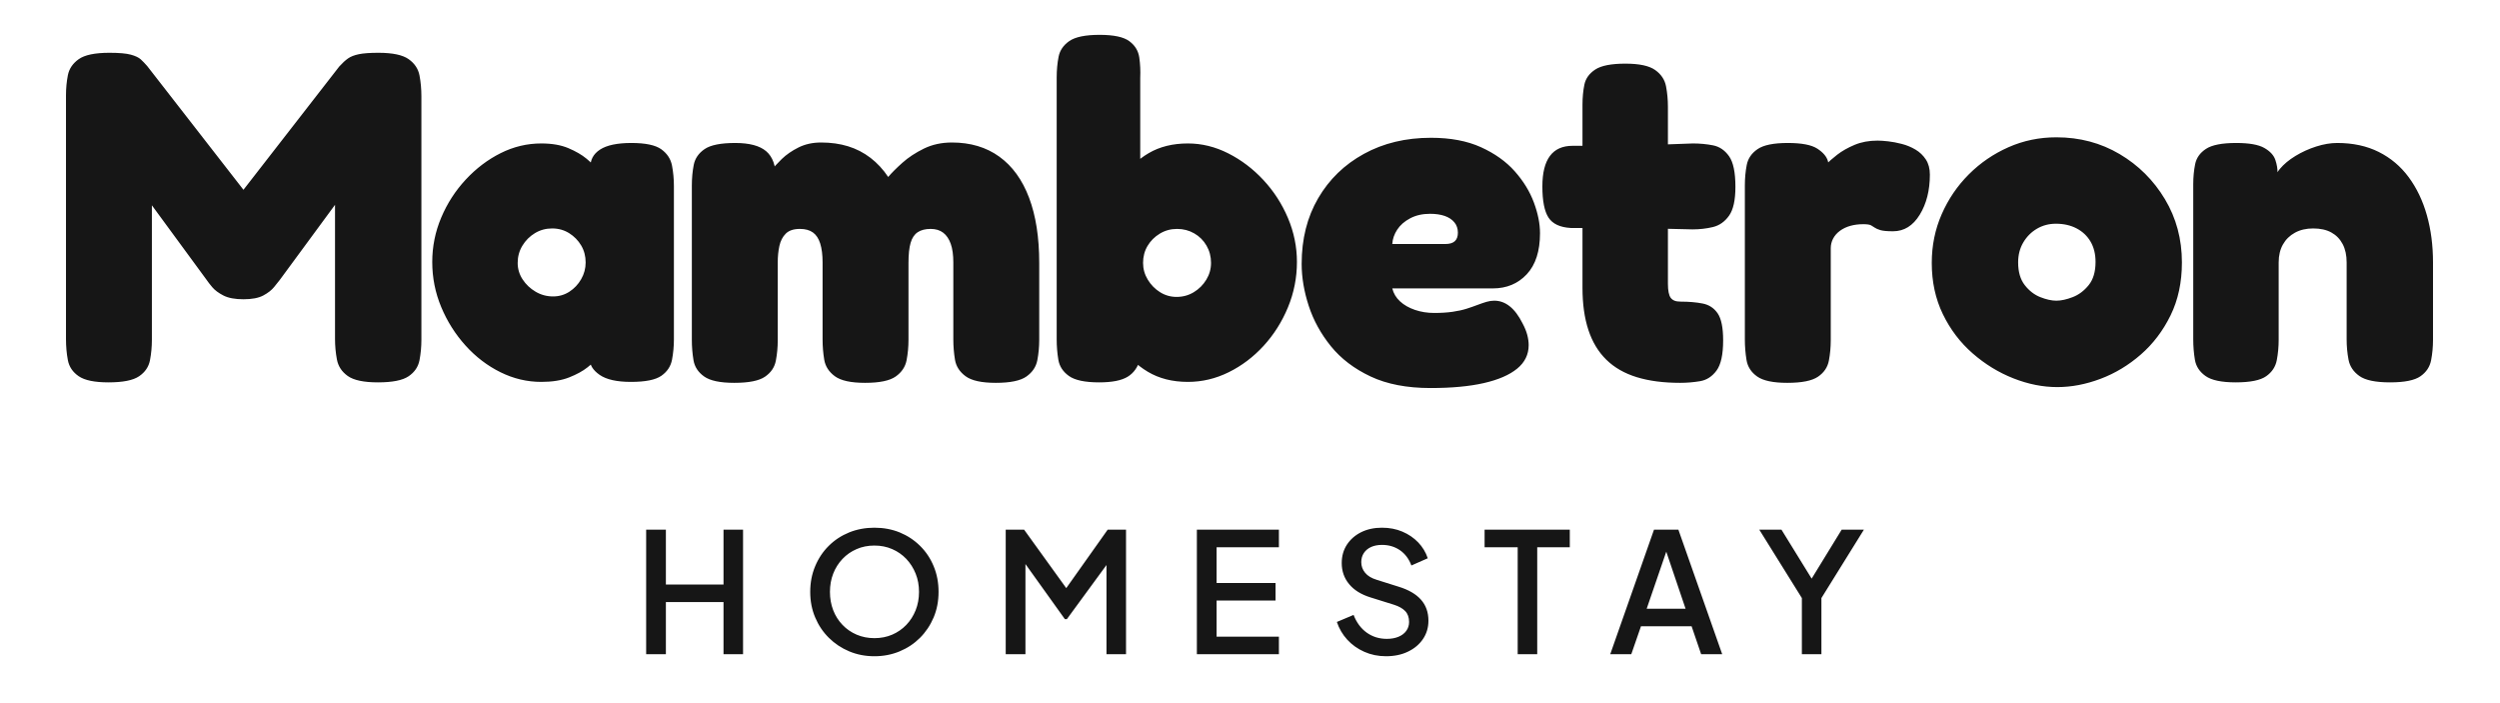
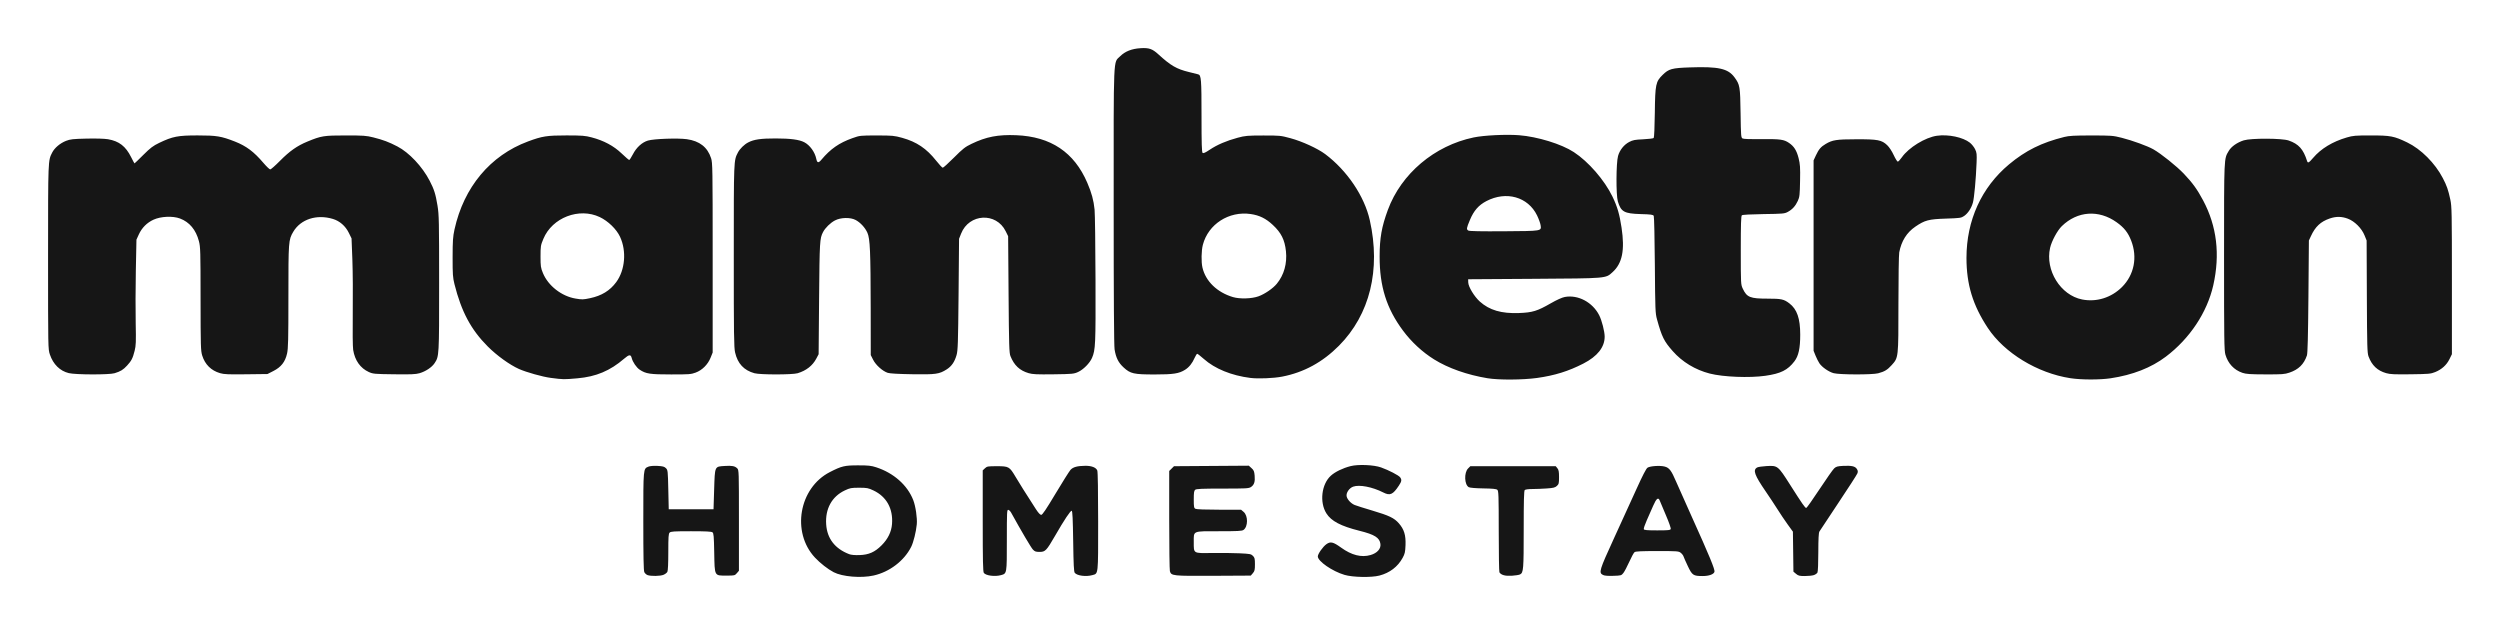
- <svg xmlns="http://www.w3.org/2000/svg" viewBox="-264.73 -10.18 529.46 148.74" width="529.46" height="148.74">
-   <path d="M-241.75 70.80L-241.75 70.80Q-246.15 70.80-248.05 69.50Q-249.95 68.20-250.35 66.10Q-250.75 64-250.75 61.60L-250.75 61.60L-250.75 10Q-250.75 7.80-250.35 5.75Q-249.95 3.70-248.05 2.35Q-246.15 1-241.55 1L-241.55 1Q-238.45 1-237 1.40Q-235.55 1.80-234.90 2.40Q-234.25 3-233.55 3.80L-233.55 3.80L-212.85 30.40L-213.45 30.40L-192.85 3.90Q-191.85 2.80-191 2.20Q-190.15 1.60-188.70 1.30Q-187.25 1-184.55 1L-184.55 1Q-180.05 1-178.15 2.35Q-176.25 3.70-175.85 5.80Q-175.45 7.90-175.45 10.20L-175.45 10.20L-175.45 61.80Q-175.45 64-175.85 66.10Q-176.25 68.20-178.15 69.50Q-180.05 70.80-184.65 70.80L-184.65 70.80Q-189.15 70.80-191.05 69.45Q-192.95 68.10-193.35 65.95Q-193.75 63.80-193.75 61.60L-193.75 61.60L-193.75 33.20L-205.45 49.10Q-205.85 49.60-206.65 50.60Q-207.45 51.60-208.95 52.40Q-210.45 53.20-213.15 53.20L-213.15 53.20Q-215.85 53.20-217.40 52.40Q-218.95 51.60-219.75 50.65Q-220.55 49.70-220.95 49.10L-220.95 49.10L-232.55 33.30L-232.55 61.80Q-232.55 64-232.95 66.10Q-233.35 68.20-235.25 69.50Q-237.15 70.80-241.75 70.80ZM-131.05 70.70L-131.05 70.70Q-135.55 70.70-137.70 69.20Q-139.85 67.70-139.75 65.80L-139.75 65.80L-138.35 65.80Q-138.85 66.50-140.30 67.65Q-141.75 68.80-144.15 69.75Q-146.55 70.70-150.05 70.70L-150.05 70.70Q-154.55 70.70-158.70 68.65Q-162.85 66.60-166.10 63Q-169.35 59.40-171.25 54.85Q-173.15 50.30-173.15 45.30L-173.15 45.30Q-173.15 40.40-171.25 35.90Q-169.35 31.40-166.05 27.85Q-162.75 24.30-158.65 22.25Q-154.55 20.20-150.05 20.20L-150.05 20.20Q-146.65 20.20-144.30 21.20Q-141.95 22.20-140.50 23.40Q-139.05 24.60-138.55 25.40L-138.55 25.40L-139.65 25.40Q-139.75 22.90-137.60 21.50Q-135.45 20.10-130.95 20.10L-130.95 20.10Q-126.45 20.10-124.60 21.45Q-122.75 22.80-122.35 24.90Q-121.95 27-121.95 29.20L-121.95 29.20L-121.95 61.70Q-121.95 63.90-122.35 66Q-122.75 68.10-124.60 69.40Q-126.45 70.70-131.05 70.70ZM-147.55 52.60L-147.55 52.60Q-145.65 52.60-144.10 51.60Q-142.55 50.60-141.60 48.95Q-140.65 47.30-140.65 45.40L-140.65 45.40Q-140.65 43.40-141.60 41.80Q-142.55 40.20-144.15 39.20Q-145.75 38.20-147.75 38.20L-147.75 38.20Q-149.75 38.20-151.40 39.20Q-153.05 40.20-154.05 41.85Q-155.05 43.50-155.05 45.50L-155.05 45.50Q-155.05 47.40-154 49Q-152.95 50.60-151.25 51.60Q-149.55 52.60-147.55 52.60ZM-109.15 70.90L-109.15 70.90Q-113.65 70.90-115.55 69.55Q-117.45 68.20-117.80 66.10Q-118.15 64-118.15 61.80L-118.15 61.80L-118.15 29.10Q-118.15 26.80-117.75 24.75Q-117.35 22.70-115.45 21.40Q-113.55 20.10-108.95 20.10L-108.95 20.10Q-104.45 20.10-102.40 21.85Q-100.35 23.60-100.35 27.50L-100.35 27.50L-102.05 27Q-102.05 27-101.30 25.95Q-100.55 24.90-99.10 23.50Q-97.65 22.10-95.55 21.05Q-93.45 20-90.75 20L-90.75 20Q-87.65 20-85.05 20.80Q-82.45 21.60-80.30 23.25Q-78.15 24.90-76.55 27.30L-76.55 27.30Q-75.45 26-73.55 24.30Q-71.65 22.60-69.00 21.30Q-66.35 20-63.05 20L-63.05 20Q-57.15 20-53.00 23Q-48.85 26-46.70 31.70Q-44.55 37.40-44.55 45.50L-44.55 45.50L-44.55 61.80Q-44.55 64-44.95 66.10Q-45.35 68.20-47.25 69.55Q-49.15 70.90-53.75 70.90L-53.75 70.90Q-58.25 70.90-60.15 69.50Q-62.05 68.10-62.40 66Q-62.75 63.90-62.75 61.70L-62.75 61.70L-62.75 45.40Q-62.75 43-63.30 41.45Q-63.85 39.90-64.90 39.10Q-65.95 38.30-67.55 38.30L-67.55 38.30Q-69.25 38.30-70.30 39Q-71.35 39.70-71.80 41.25Q-72.25 42.80-72.25 45.50L-72.25 45.50L-72.25 61.80Q-72.25 64-72.65 66.10Q-73.05 68.20-74.95 69.55Q-76.85 70.90-81.45 70.90L-81.45 70.90Q-85.95 70.90-87.85 69.50Q-89.75 68.10-90.10 66Q-90.45 63.90-90.45 61.70L-90.45 61.70L-90.45 45.40Q-90.45 43-90.95 41.40Q-91.45 39.80-92.50 39.05Q-93.55 38.30-95.25 38.30L-95.25 38.30Q-97.25 38.30-98.25 39.30Q-99.25 40.30-99.60 41.90Q-99.95 43.50-99.95 45.40L-99.95 45.40L-99.95 61.90Q-99.95 64.10-100.35 66.20Q-100.75 68.30-102.65 69.60Q-104.55 70.90-109.15 70.90ZM-13.05 70.70L-13.05 70.70Q-17.95 70.70-21.55 68.55Q-25.15 66.40-27.45 62.75Q-29.75 59.10-30.85 54.55Q-31.95 50-31.85 45.10L-31.85 45.10Q-31.75 40.30-30.60 35.80Q-29.45 31.30-27.15 27.80Q-24.85 24.30-21.35 22.25Q-17.85 20.20-13.05 20.20L-13.05 20.20Q-8.65 20.20-4.50 22.30Q-0.35 24.40 2.95 27.95Q6.25 31.50 8.15 36Q10.05 40.50 10.05 45.30L10.05 45.30Q10.05 50.30 8.15 54.90Q6.25 59.50 3.00 63.05Q-0.25 66.60-4.40 68.65Q-8.55 70.70-13.05 70.70ZM-15.45 52.70L-15.45 52.70Q-13.45 52.70-11.80 51.70Q-10.15 50.70-9.15 49.05Q-8.15 47.40-8.15 45.50L-8.15 45.50Q-8.15 43.50-9.10 41.85Q-10.05 40.20-11.70 39.25Q-13.35 38.30-15.35 38.30L-15.35 38.30Q-17.35 38.30-19.00 39.30Q-20.65 40.30-21.60 41.90Q-22.55 43.50-22.55 45.50L-22.55 45.50Q-22.55 47.40-21.55 49.05Q-20.55 50.70-18.95 51.70Q-17.35 52.70-15.45 52.70ZM-31.85 70.80L-31.85 70.80Q-36.35 70.80-38.25 69.45Q-40.15 68.10-40.50 66Q-40.85 63.90-40.85 61.70L-40.85 61.70L-40.85 6.20Q-40.85 3.90-40.45 1.85Q-40.05-0.20-38.15-1.50Q-36.25-2.80-31.75-2.80L-31.75-2.80Q-27.25-2.80-25.45-1.45Q-23.65-0.10-23.35 2Q-23.05 4.10-23.15 6.30L-23.15 6.30L-23.15 65.80Q-23.85 68.40-25.80 69.60Q-27.75 70.80-31.85 70.80ZM38.35 72L38.35 72Q30.85 72 25.65 69.55Q20.45 67.10 17.25 63.15Q14.05 59.20 12.55 54.60Q11.05 50 11.05 45.70L11.05 45.70Q11.05 37.80 14.55 31.80Q18.05 25.80 24.25 22.40Q30.45 19 38.45 19L38.45 19Q44.65 19 49.05 21Q53.45 23 56.20 26.10Q58.95 29.20 60.25 32.70Q61.55 36.20 61.55 39.20L61.55 39.20Q61.55 44.90 58.75 47.90Q55.95 50.90 51.55 50.90L51.55 50.90L30.25 50.90Q30.65 52.50 31.90 53.65Q33.15 54.80 35.05 55.45Q36.95 56.10 39.15 56.10L39.15 56.10Q41.35 56.10 43.05 55.85Q44.75 55.60 46.00 55.20Q47.25 54.80 48.30 54.40Q49.35 54 50.20 53.75Q51.05 53.50 51.85 53.50L51.85 53.50Q53.65 53.50 55.15 54.70Q56.65 55.90 57.85 58.30L57.85 58.30Q58.55 59.60 58.85 60.75Q59.15 61.90 59.15 62.90L59.15 62.90Q59.15 65.90 56.70 67.90Q54.25 69.90 49.65 70.95Q45.05 72 38.35 72ZM30.25 41.50L30.25 41.50L41.45 41.50Q42.85 41.50 43.50 40.90Q44.15 40.30 44.15 39.10L44.15 39.10Q44.15 37.80 43.40 36.90Q42.65 36 41.35 35.55Q40.05 35.10 38.25 35.10L38.25 35.10Q35.85 35.10 34.05 36.05Q32.25 37 31.30 38.45Q30.35 39.90 30.25 41.50ZM91.25 70.90L91.25 70.90Q85.95 70.90 82.05 69.70Q78.15 68.50 75.60 66Q73.05 63.50 71.80 59.70Q70.55 55.90 70.55 50.80L70.55 50.80L70.55 12Q70.55 9.70 70.95 7.75Q71.35 5.80 73.25 4.55Q75.15 3.30 79.65 3.30L79.65 3.30Q84.05 3.30 85.95 4.65Q87.85 6 88.25 8.10Q88.65 10.20 88.65 12.40L88.65 12.40L88.65 49.90Q88.65 51 88.80 51.75Q88.95 52.50 89.25 52.90Q89.55 53.30 90.05 53.50Q90.55 53.70 91.35 53.70L91.35 53.70Q93.95 53.70 96.00 54.10Q98.05 54.50 99.20 56.20Q100.35 57.90 100.35 61.90L100.35 61.90Q100.35 66.40 98.95 68.30Q97.55 70.20 95.45 70.55Q93.35 70.90 91.25 70.90ZM68.45 20.70L68.45 20.70L80.15 20.70L93.95 20.20Q96.15 20.20 98.20 20.60Q100.25 21 101.60 22.90Q102.95 24.80 102.95 29.40L102.95 29.40Q102.95 33.60 101.60 35.50Q100.25 37.40 98.20 37.90Q96.15 38.40 93.85 38.40L93.85 38.40L81.15 38.10L68.05 38.10Q64.65 37.90 63.35 35.90Q62.05 33.90 62.05 29.30L62.05 29.30Q62.05 25 63.65 22.85Q65.25 20.70 68.45 20.70ZM113.95 70.90L113.95 70.90Q109.45 70.90 107.55 69.55Q105.65 68.20 105.30 66.05Q104.95 63.90 104.95 61.70L104.95 61.70L104.95 29.10Q104.95 26.80 105.35 24.75Q105.75 22.70 107.65 21.40Q109.55 20.10 114.05 20.10L114.05 20.10Q118.45 20.10 120.30 21.30Q122.15 22.50 122.55 23.95Q122.95 25.40 122.95 26.20L122.95 26.20L121.35 25.60Q121.35 25.60 122.15 24.70Q122.95 23.80 124.50 22.60Q126.05 21.40 128.20 20.50Q130.35 19.60 133.05 19.60L133.05 19.60Q133.95 19.60 135.30 19.75Q136.65 19.90 138.20 20.30Q139.75 20.70 141.10 21.50Q142.45 22.30 143.30 23.60Q144.15 24.90 144.15 26.80L144.15 26.80Q144.15 31.80 142 35.30Q139.85 38.80 136.35 38.80L136.35 38.80Q134.45 38.80 133.65 38.55Q132.85 38.30 132.50 38.05Q132.15 37.80 131.70 37.55Q131.25 37.30 130.05 37.30L130.05 37.30Q128.55 37.30 127.30 37.65Q126.05 38 125.10 38.70Q124.15 39.40 123.65 40.35Q123.15 41.30 123.15 42.40L123.15 42.40L123.15 61.90Q123.15 64.10 122.75 66.20Q122.35 68.30 120.45 69.60Q118.55 70.90 113.95 70.90ZM171.15 71.80L171.15 71.80Q166.55 71.80 161.85 69.95Q157.15 68.10 153.20 64.65Q149.25 61.20 146.90 56.35Q144.55 51.50 144.55 45.50L144.55 45.50Q144.55 40 146.65 35.20Q148.75 30.40 152.40 26.75Q156.05 23.10 160.80 21Q165.55 18.90 170.95 18.90L170.95 18.90Q178.35 18.90 184.35 22.45Q190.35 26 193.95 32Q197.55 38 197.55 45.40L197.55 45.40Q197.55 51.70 195.15 56.60Q192.75 61.50 188.85 64.90Q184.95 68.30 180.30 70.05Q175.65 71.80 171.15 71.80ZM170.95 53.50L170.95 53.50Q172.45 53.50 174.40 52.75Q176.35 52 177.80 50.20Q179.25 48.40 179.25 45.30L179.25 45.30Q179.25 42.80 178.20 41Q177.15 39.20 175.25 38.20Q173.35 37.20 170.85 37.20L170.85 37.20Q168.65 37.20 166.85 38.25Q165.05 39.30 163.95 41.15Q162.85 43 162.85 45.40L162.85 45.40Q162.85 48.40 164.25 50.20Q165.65 52 167.55 52.75Q169.45 53.50 170.95 53.50ZM208.95 70.80L208.95 70.80Q204.45 70.80 202.55 69.45Q200.65 68.10 200.30 66Q199.95 63.90 199.95 61.70L199.95 61.70L199.95 28.80Q199.95 26.60 200.35 24.60Q200.75 22.60 202.65 21.35Q204.55 20.10 209.05 20.10L209.05 20.10Q213.15 20.10 215 21.15Q216.85 22.20 217.35 23.70Q217.85 25.20 217.80 26.45Q217.75 27.70 217.95 28L217.95 28L217.15 28.60Q217.05 27.10 218.30 25.60Q219.55 24.10 221.60 22.85Q223.65 21.60 226 20.85Q228.35 20.10 230.45 20.10L230.45 20.10Q235.45 20.10 239.25 22Q243.05 23.90 245.60 27.35Q248.15 30.80 249.45 35.40Q250.75 40 250.75 45.40L250.75 45.40L250.75 61.80Q250.75 64 250.35 66.10Q249.95 68.20 248.10 69.50Q246.25 70.80 241.65 70.80L241.65 70.80Q237.05 70.80 235.15 69.45Q233.25 68.10 232.85 66Q232.45 63.90 232.45 61.70L232.45 61.70L232.45 45.40Q232.45 43.10 231.60 41.50Q230.75 39.90 229.20 39.05Q227.65 38.20 225.35 38.20L225.35 38.20Q223.15 38.20 221.50 39.10Q219.85 40 218.95 41.60Q218.05 43.20 218.05 45.40L218.05 45.40L218.05 61.80Q218.05 64 217.65 66.10Q217.25 68.20 215.40 69.50Q213.55 70.80 208.95 70.80Z" fill="#161616" />
-   <path d="M-123.65 128.37L-127.83 128.37L-127.83 102.00L-123.65 102.00L-123.65 113.61L-111.44 113.61L-111.44 102.00L-107.30 102.00L-107.30 128.37L-111.44 128.37L-111.44 117.33L-123.65 117.33L-123.65 128.37ZM-79.47 128.80L-79.47 128.80Q-82.34 128.80-84.80 127.77Q-87.26 126.74-89.12 124.90Q-90.98 123.06-92.02 120.58Q-93.07 118.11-93.07 115.17L-93.07 115.17Q-93.07 112.23-92.02 109.73Q-90.98 107.24-89.14 105.42Q-87.30 103.59-84.82 102.58Q-82.34 101.58-79.47 101.58L-79.47 101.58Q-76.57 101.58-74.11 102.58Q-71.65 103.59-69.79 105.43Q-67.93 107.27-66.91 109.75Q-65.88 112.23-65.88 115.17L-65.88 115.17Q-65.88 118.11-66.92 120.58Q-67.97 123.06-69.81 124.90Q-71.65 126.74-74.13 127.77Q-76.61 128.80-79.47 128.80ZM-79.47 124.97L-79.47 124.97Q-77.42 124.97-75.70 124.23Q-73.99 123.49-72.71 122.16Q-71.44 120.83-70.73 119.05Q-70.02 117.26-70.02 115.17L-70.02 115.17Q-70.02 113.08-70.73 111.31Q-71.44 109.54-72.71 108.19Q-73.99 106.85-75.70 106.11Q-77.42 105.36-79.47 105.36L-79.47 105.36Q-81.53 105.36-83.24 106.11Q-84.96 106.85-86.23 108.19Q-87.51 109.54-88.20 111.31Q-88.89 113.08-88.89 115.17L-88.89 115.17Q-88.89 117.26-88.20 119.05Q-87.51 120.83-86.23 122.16Q-84.96 123.49-83.23 124.23Q-81.49 124.97-79.47 124.97ZM-47.47 128.37L-51.65 128.37L-51.65 102.00L-47.75 102.00L-37.84 115.74L-39.79 115.74L-30.05 102.00L-26.16 102.00L-26.16 128.37L-30.30 128.37L-30.30 106.92L-28.74 107.35L-38.69 120.94L-39.12 120.94L-48.85 107.35L-47.47 106.92L-47.47 128.37ZM6.23 128.37L-11.15 128.37L-11.15 102.00L6.23 102.00L6.23 105.72L-6.97 105.72L-6.97 113.29L5.52 113.29L5.52 117.01L-6.97 117.01L-6.97 124.66L6.23 124.66L6.23 128.37ZM28.92 128.80L28.92 128.80Q26.44 128.80 24.32 127.86Q22.20 126.92 20.71 125.29Q19.22 123.66 18.51 121.54L18.51 121.54L22.05 120.05Q23.01 122.50 24.85 123.81Q26.69 125.12 29.10 125.12L29.10 125.12Q30.51 125.12 31.58 124.67Q32.64 124.23 33.22 123.42Q33.81 122.60 33.81 121.54L33.81 121.54Q33.81 120.09 32.99 119.24Q32.18 118.39 30.59 117.89L30.59 117.89L25.63 116.34Q22.66 115.42 21.10 113.52Q19.54 111.63 19.54 109.08L19.54 109.08Q19.54 106.85 20.64 105.17Q21.74 103.49 23.66 102.53Q25.59 101.58 28.07 101.58L28.07 101.58Q30.44 101.58 32.39 102.41Q34.34 103.24 35.74 104.69Q37.13 106.14 37.77 108.05L37.77 108.05L34.30 109.58Q33.52 107.49 31.88 106.35Q30.23 105.22 28.07 105.22L28.07 105.22Q26.76 105.22 25.77 105.66Q24.78 106.11 24.23 106.94Q23.68 107.77 23.68 108.87L23.68 108.87Q23.68 110.14 24.50 111.13Q25.31 112.12 26.97 112.62L26.97 112.62L31.58 114.07Q34.73 115.03 36.32 116.81Q37.91 118.60 37.91 121.26L37.91 121.26Q37.91 123.45 36.76 125.15Q35.61 126.85 33.59 127.82Q31.58 128.80 28.92 128.80ZM60.96 128.37L56.82 128.37L56.82 105.72L49.81 105.72L49.81 102.00L67.86 102.00L67.86 105.72L60.96 105.72L60.96 128.37ZM80.89 128.37L76.43 128.37L85.70 102.00L90.87 102.00L100.15 128.37L95.69 128.37L93.67 122.46L82.94 122.46L80.89 128.37ZM88.89 104.94L84.15 118.74L92.39 118.74L87.72 104.94L88.89 104.94ZM121.17 128.37L117.03 128.37L117.03 116.48L108.01 102.00L112.71 102.00L119.94 113.72L118.27 113.72L125.46 102.00L130.17 102.00L121.17 116.48L121.17 128.37Z" fill="#161616" />
+ <svg xmlns="http://www.w3.org/2000/svg" viewBox="11.4 293.77 967.38 241.85" width="967.38" height="241.85">
+   <path d="M234.83 440.16C242.05 439.53 247.46 437.26 252.93 432.55C254.81 430.92 255.48 430.86 255.83 432.27C256.22 433.86 257.67 435.99 258.94 436.83C261.34 438.42 262.90 438.66 271.07 438.66C277.99 438.67 278.81 438.61 280.57 437.95C283.12 437.01 285.31 434.82 286.37 432.17L287.17 430.17L287.17 393.50C287.17 358.79 287.13 356.73 286.55 354.97C285.16 350.71 282.09 348.32 277.17 347.63C273.72 347.15 264.44 347.47 262.13 348.16C259.84 348.84 257.67 350.81 256.29 353.49C255.67 354.69 255.03 355.66 254.87 355.67C254.71 355.67 253.38 354.53 251.93 353.14C248.88 350.22 245.03 348.16 240.33 346.93C237.85 346.27 236.67 346.18 230.67 346.17C223.04 346.17 221.23 346.45 215.69 348.51C201.11 353.93 190.88 366.19 187.27 382.55C186.66 385.37 186.55 386.90 186.54 393.33C186.53 399.93 186.62 401.18 187.25 403.70C189.93 414.37 193.65 421.34 200.14 427.84C203.66 431.36 208.62 434.94 212.20 436.54C215.06 437.82 221.42 439.60 224.50 439.99C229.54 440.63 229.37 440.63 234.83 440.16ZM606.19 440.02C613.02 439.06 618.30 437.42 624.09 434.45C629.54 431.65 632.34 428.10 632.33 424.02C632.32 422.02 631.24 417.78 630.22 415.77C627.64 410.70 622.01 407.72 616.87 408.69C615.82 408.89 613.75 409.83 611.50 411.12C606.25 414.14 604.43 414.70 599.17 414.90C592.38 415.16 587.73 413.79 584.01 410.45C581.87 408.52 579.59 404.76 579.54 403.07L579.50 401.83L605.00 401.66C633.51 401.47 632.67 401.54 635.37 399.09C639.15 395.68 640.18 390.58 638.86 381.83C638.09 376.69 637.21 373.69 635.34 369.83C632.26 363.47 626.05 356.31 620.40 352.63C615.62 349.50 606.35 346.65 599.17 346.09C594.19 345.71 585.57 346.13 581.61 346.96C566.47 350.12 553.59 361.00 548.43 375.00C546.03 381.52 545.26 385.87 545.25 393.00C545.23 404.58 547.92 413.13 554.27 421.67C557.58 426.12 561.74 429.97 566.31 432.83C571.76 436.23 579.13 438.83 587.00 440.13C591.35 440.85 600.63 440.79 606.19 440.02ZM828.09 440.15C836.66 438.87 843.82 436.06 849.48 431.78C858.74 424.78 865.45 414.67 867.83 404.17C870.52 392.25 869.22 381.31 863.91 371.33C861.63 367.05 859.83 364.56 856.44 360.99C853.65 358.06 847.69 353.28 844.65 351.55C842.45 350.29 836.52 348.13 832.41 347.09C829.00 346.23 828.44 346.19 820.67 346.19C814.03 346.19 812.06 346.30 810.17 346.77C801.41 348.95 795.24 352.01 788.83 357.35C778.15 366.26 772.33 379.03 772.33 393.57C772.34 403.89 774.77 411.86 780.59 420.67C787.01 430.37 799.77 438.14 812.51 440.11C816.66 440.76 823.95 440.77 828.09 440.15ZM507.50 439.51C515.88 437.90 523.17 433.94 529.52 427.54C541.47 415.50 545.74 398.14 541.45 379.00C539.37 369.69 532.65 359.74 524.17 353.39C521.24 351.21 515.26 348.47 510.75 347.25C506.95 346.22 506.63 346.19 500.17 346.20C494.07 346.21 493.23 346.29 490.31 347.07C485.99 348.23 482.36 349.79 479.53 351.69C477.81 352.85 477.05 353.18 476.75 352.93C476.43 352.66 476.33 349.40 476.33 338.68C476.33 324.48 476.21 322.86 475.06 322.54C474.75 322.45 473.15 322.05 471.50 321.65C466.69 320.49 464.42 319.17 459.63 314.79C457.29 312.65 455.99 312.21 452.71 312.42C449.31 312.63 446.73 313.66 444.84 315.54C442.14 318.24 442.33 313.81 442.34 373.64C442.34 408.99 442.46 427.55 442.69 428.98C443.21 432.20 444.18 434.13 446.21 435.98C448.83 438.38 450.13 438.67 458.23 438.67C465.45 438.67 467.63 438.33 469.97 436.85C471.53 435.87 472.73 434.37 473.67 432.23C474.05 431.37 474.50 430.67 474.67 430.67C474.83 430.67 475.98 431.56 477.22 432.66C481.51 436.47 487.90 439.08 495.25 440.01C498.25 440.39 504.21 440.15 507.50 439.51ZM694.50 439.18C700.47 438.33 703.15 436.99 705.75 433.59C707.36 431.47 708.00 428.55 708.00 423.26C708.00 417.00 706.76 413.42 703.80 411.16C701.67 409.54 700.71 409.33 695.33 409.33C688.64 409.33 687.35 408.82 685.79 405.50C685.01 403.84 685.01 403.79 685.00 390.62C685.00 380.44 685.10 377.34 685.42 377.07C685.67 376.86 688.95 376.68 693.83 376.61C701.27 376.51 701.93 376.45 703.17 375.78C704.95 374.82 706.14 373.51 707.07 371.50C707.76 369.99 707.84 369.26 707.94 363.76C708.04 358.47 707.96 357.33 707.36 354.93C706.61 352.00 705.61 350.40 703.67 349.08C701.69 347.73 700.25 347.53 693.10 347.62C688.87 347.67 686.12 347.57 685.71 347.36C685.09 347.02 685.05 346.53 684.92 337.59C684.77 327.19 684.67 326.56 682.55 323.67C680.07 320.29 676.33 319.46 665.33 319.85C658.29 320.09 657.14 320.41 654.75 322.76C652.09 325.36 651.87 326.42 651.74 337.33C651.67 342.94 651.49 346.97 651.30 347.17C651.12 347.35 649.29 347.57 647.23 347.67C644.05 347.81 643.25 347.96 641.83 348.70C639.80 349.77 638.17 351.80 637.51 354.11C636.75 356.78 636.69 369.21 637.43 371.70C638.64 375.74 639.87 376.42 646.26 376.61C650.30 376.72 651.06 376.83 651.32 377.31C651.48 377.62 651.68 386.19 651.75 396.35C651.88 413.80 651.93 414.97 652.58 417.34C654.46 424.14 655.28 425.80 658.66 429.63C662.35 433.83 667.40 436.88 673.00 438.32C678.17 439.65 688.36 440.06 694.50 439.18ZM55.72 438.19C58.06 437.48 59.07 436.86 60.57 435.23C62.28 433.37 62.76 432.43 63.50 429.50C64.01 427.47 64.06 426.08 63.91 418.83C63.81 414.25 63.83 405.10 63.96 398.50L64.20 386.50L65.11 384.50C66.30 381.91 68.25 379.95 70.79 378.78C73.62 377.48 78.26 377.27 81.05 378.32C84.71 379.69 87.22 382.69 88.37 387.09C88.95 389.32 89.00 390.98 89.01 409.44C89.03 427.90 89.08 429.52 89.65 431.36C90.73 434.82 93.11 437.17 96.57 438.17C98.09 438.62 99.84 438.69 106.66 438.60L114.90 438.50L117.19 437.33C120.18 435.81 121.75 433.81 122.48 430.57C122.92 428.61 123.00 425.24 123.00 408.53C123.00 387.14 123.04 386.59 124.86 383.49C127.73 378.60 133.92 376.58 140.23 378.49C142.84 379.28 145.07 381.22 146.35 383.82L147.43 386.01L147.75 394.26C147.92 398.79 147.99 408.05 147.90 414.83C147.81 421.85 147.88 428.03 148.06 429.16C148.70 433.22 150.84 436.24 154.13 437.73C155.73 438.45 156.31 438.51 163.88 438.60C170.49 438.69 172.24 438.61 173.75 438.18C176.12 437.49 178.50 435.90 179.55 434.32C181.32 431.64 181.33 431.60 181.32 403.33C181.32 379.28 181.27 376.86 180.69 373.33C179.95 368.83 179.39 367.05 177.63 363.67C174.79 358.20 169.70 352.79 165.17 350.44C161.86 348.72 159.68 347.90 155.83 346.93C153.15 346.26 152.03 346.18 145.17 346.18C136.68 346.18 135.73 346.33 130.33 348.56C126.35 350.21 123.50 352.21 119.72 356.03C117.92 357.85 116.23 359.33 115.97 359.33C115.70 359.33 114.52 358.20 113.34 356.82C109.64 352.47 106.71 350.28 102.30 348.54C96.98 346.46 95.21 346.17 87.83 346.17C80.22 346.17 78.20 346.57 73.00 349.06C70.63 350.20 69.62 350.97 66.86 353.71C65.05 355.52 63.51 357.00 63.45 357.00C63.39 357.00 62.80 355.91 62.14 354.58C60.04 350.37 57.50 348.40 53.23 347.65C51.88 347.42 48.66 347.32 44.93 347.40C39.64 347.52 38.59 347.64 36.97 348.27C34.66 349.18 32.53 350.98 31.60 352.79C29.98 355.97 30.01 355.22 30.00 393.19C30.00 428.66 30.00 428.88 30.71 430.96C31.98 434.74 34.61 437.32 38.03 438.15C40.65 438.79 53.64 438.82 55.72 438.19ZM320.05 438.19C323.39 437.18 325.83 435.26 327.28 432.52L328.17 430.83L328.35 409.17C328.54 387.11 328.61 386.04 329.86 383.61C330.72 381.95 332.71 379.99 334.48 379.07C336.73 377.89 340.47 377.81 342.50 378.90C344.35 379.89 346.16 381.86 347.04 383.83C348.07 386.14 348.28 391.01 348.32 413.17L348.34 431.17L349.26 432.98C350.29 435.04 352.92 437.39 354.91 438.04C355.72 438.31 359.09 438.50 364.43 438.58C373.57 438.72 374.83 438.54 377.73 436.70C379.63 435.49 380.78 433.82 381.54 431.17C382.05 429.40 382.14 426.63 382.32 407.67L382.51 386.17L383.30 384.17C386.37 376.37 396.91 375.82 400.56 383.26L401.50 385.17L401.67 407.67C401.82 427.54 401.91 430.33 402.39 431.55C403.83 435.15 405.97 437.15 409.43 438.16C411.00 438.62 412.63 438.69 419.08 438.61C426.39 438.51 426.93 438.46 428.57 437.71C430.61 436.79 433.10 434.27 433.96 432.25C435.30 429.12 435.39 427.19 435.31 402.00C435.27 388.71 435.11 376.51 434.95 374.89C434.59 371.28 433.80 368.38 432.14 364.52C427.06 352.68 418.02 346.63 404.63 346.09C397.57 345.81 393.04 346.68 387.33 349.43C384.87 350.61 383.99 351.30 380.56 354.73C378.40 356.89 376.44 358.67 376.21 358.67C375.98 358.67 374.83 357.45 373.66 355.96C369.94 351.25 366.08 348.65 360.49 347.10C357.39 346.25 356.74 346.19 350.67 346.19C344.25 346.19 344.13 346.21 341.27 347.22C336.10 349.06 332.78 351.37 329.22 355.60C328.09 356.94 327.60 356.85 327.26 355.22C326.72 352.60 324.77 349.92 322.60 348.80C320.65 347.79 317.29 347.35 311.55 347.34C305.86 347.33 303.14 347.72 300.94 348.87C299.39 349.66 297.67 351.36 296.93 352.80C295.31 355.96 295.34 355.27 295.34 392.73C295.33 423.30 295.40 428.25 295.85 430.17C296.84 434.47 299.26 437.06 303.33 438.19C305.55 438.81 318.02 438.80 320.05 438.19ZM738.17 438.21C740.62 437.56 741.75 436.88 743.38 435.06C746.03 432.12 746.00 432.35 746.00 411.43C746.00 401.34 746.14 392.35 746.31 391.45C747.14 387.05 749.20 383.76 752.55 381.47C756.21 378.97 757.70 378.58 764.36 378.36C769.87 378.18 770.29 378.12 771.41 377.35C772.91 376.32 774.21 374.35 774.82 372.17C775.32 370.42 775.99 363.11 776.24 356.75C776.37 353.40 776.31 352.83 775.67 351.51C775.27 350.69 774.37 349.56 773.66 348.99C770.98 346.87 765.30 345.67 760.89 346.30C756.38 346.94 749.96 350.88 747.33 354.64C746.69 355.55 745.98 356.31 745.76 356.32C745.54 356.33 744.82 355.18 744.17 353.78C743.47 352.26 742.45 350.71 741.66 349.96C739.52 347.92 738.00 347.63 729.67 347.66C722.00 347.68 720.50 347.91 717.86 349.47C716.00 350.57 715.20 351.49 714.10 353.83L713.17 355.83L713.17 392.67L713.17 429.50L713.93 431.39C714.35 432.42 715.02 433.76 715.43 434.36C716.44 435.86 719.02 437.65 720.92 438.17C723.15 438.78 735.91 438.82 738.17 438.21ZM897.29 437.96C900.82 436.77 902.90 434.73 904.06 431.33C904.35 430.50 904.51 424.02 904.65 408.50L904.83 386.83L905.60 385.17C907.29 381.48 909.37 379.52 912.88 378.32C915.34 377.47 917.51 377.49 919.90 378.39C922.51 379.36 925.27 382.11 926.36 384.84L927.17 386.83L927.26 408.50C927.34 427.75 927.41 430.33 927.90 431.67C929.19 435.16 931.33 437.19 934.73 438.16C936.29 438.61 937.98 438.68 944.23 438.60C951.21 438.51 951.99 438.44 953.69 437.75C956.23 436.72 958.11 435.02 959.23 432.74L960.17 430.83L960.17 402.33C960.17 375.96 960.12 373.62 959.56 371.00C958.73 367.19 958.20 365.65 956.65 362.68C953.64 356.89 948.21 351.46 942.88 348.89C937.76 346.43 936.46 346.18 928.83 346.18C922.82 346.18 921.91 346.25 919.50 346.96C913.97 348.58 909.52 351.28 906.46 354.87C904.81 356.80 904.42 357.00 904.13 356.08C902.68 351.49 900.87 349.48 897.00 348.14C894.42 347.24 882.48 347.20 879.66 348.07C877.12 348.86 874.81 350.47 873.83 352.15C871.94 355.38 872.01 353.76 872.00 393.02C872.00 425.28 872.06 429.41 872.53 431.01C873.56 434.47 875.86 436.92 879.10 438.03C880.54 438.52 882.06 438.62 888.02 438.64C894.49 438.66 895.41 438.60 897.29 437.96ZM817.08 409.65C808.71 408.00 802.72 398.34 804.69 389.67C805.29 387.04 807.50 382.95 809.23 381.27C815.25 375.41 823.51 374.83 830.44 379.78C833.33 381.84 834.85 383.76 836.06 386.88C838.57 393.33 837.22 400.12 832.51 404.84C828.38 408.96 822.66 410.75 817.08 409.65ZM234.11 409.30C228.70 408.40 223.50 404.33 221.49 399.44C220.64 397.37 220.56 396.80 220.56 393.00C220.56 389.04 220.61 388.70 221.67 386.17C225.08 377.98 235.48 373.97 243.48 377.77C246.72 379.31 249.95 382.45 251.32 385.38C253.91 390.93 253.29 398.26 249.85 402.94C247.43 406.23 244.19 408.22 239.69 409.16C237.06 409.71 236.65 409.73 234.11 409.30ZM488.50 408.73C482.37 406.91 477.91 402.59 476.69 397.30C476.18 395.11 476.26 390.74 476.85 388.49C478.93 380.51 486.94 375.36 495.36 376.59C498.74 377.08 501.26 378.32 503.92 380.81C507.17 383.83 508.53 386.57 509.00 390.97C509.50 395.74 508.26 400.16 505.46 403.57C503.98 405.38 500.83 407.54 498.38 408.43C495.76 409.38 491.15 409.52 488.50 408.73ZM579.58 382.99C578.78 382.50 578.83 382.14 580.20 378.86C581.71 375.26 583.55 373.16 586.57 371.58C594.26 367.57 602.66 369.95 606.16 377.11C606.80 378.42 607.41 380.11 607.53 380.85C607.88 383.22 608.27 383.15 593.37 383.26C584.40 383.32 579.98 383.23 579.58 382.99Z" fill="#161616" fill-rule="evenodd" />
+   <path d="M349.43 516.47C355.59 515.10 361.25 510.80 363.97 505.40C364.86 503.65 365.87 499.60 366.15 496.67C366.38 494.27 365.70 489.61 364.77 487.25C362.50 481.47 357.21 476.79 350.45 474.59C348.53 473.96 347.42 473.84 343.50 473.84C338.24 473.83 337.06 474.11 332.50 476.45C320.57 482.57 317.59 499.74 326.75 509.53C328.78 511.70 331.74 514.01 334.00 515.19C337.36 516.94 344.60 517.54 349.43 516.47ZM545.16 516.49C549.16 515.45 552.28 513.07 554.15 509.64C555.01 508.07 555.16 507.41 555.27 504.67C555.42 500.86 554.72 498.58 552.69 496.27C550.87 494.20 548.96 493.28 542.40 491.33C539.23 490.39 536.15 489.42 535.57 489.17C534.14 488.57 532.72 487.03 532.48 485.82C532.22 484.49 533.47 482.64 535.01 482.08C537.42 481.21 542.46 482.19 546.68 484.34C549.27 485.66 550.39 485.17 552.67 481.72C553.78 480.04 553.88 479.45 553.20 478.48C552.67 477.72 548.72 475.67 545.80 474.64C543.00 473.64 536.95 473.38 534.00 474.14C531.02 474.90 528.02 476.35 526.39 477.83C522.76 481.10 521.93 488.14 524.66 492.44C526.55 495.42 530.23 497.35 537.50 499.17C543.32 500.62 545.24 501.84 545.56 504.25C545.81 506.11 544.31 507.79 541.74 508.54C538.21 509.57 534.41 508.61 530.34 505.67C527.28 503.46 526.23 503.22 524.66 504.34C523.30 505.30 521.33 508.11 521.33 509.08C521.33 510.95 526.93 514.82 531.67 516.22C534.83 517.16 542.04 517.30 545.16 516.49ZM268.15 516.19C268.77 515.94 269.44 515.42 269.64 515.05C269.87 514.63 270.00 511.75 270.00 507.38C270.00 501.46 270.08 500.30 270.52 499.86C270.97 499.41 272.20 499.33 278.79 499.33C284.48 499.33 286.68 499.44 287.09 499.75C287.56 500.11 287.65 501.21 287.77 507.62C287.95 516.86 287.76 516.50 292.54 516.50C295.62 516.50 295.75 516.47 296.53 515.56L297.33 514.63L297.33 495.15C297.33 476.19 297.32 475.65 296.68 475.01C295.76 474.10 294.68 473.89 291.78 474.08C287.90 474.33 288.03 474.03 287.74 483.19L287.50 490.83L278.83 490.83L270.17 490.83L270.00 483.26C269.84 475.95 269.81 475.66 269.08 474.93C268.46 474.32 267.88 474.16 265.82 474.05C264.29 473.98 262.93 474.09 262.31 474.34C260.30 475.18 260.33 474.81 260.33 495.47C260.33 508.90 260.44 514.54 260.71 515.14C260.92 515.60 261.49 516.12 261.96 516.30C263.29 516.78 266.88 516.72 268.15 516.19ZM398.74 516.32C401.03 515.68 401.00 515.87 401.00 502.73C401.00 491.83 401.04 490.96 401.57 491.06C401.88 491.12 402.38 491.62 402.68 492.17C406.57 499.22 410.34 505.62 411.05 506.38C411.80 507.19 412.19 507.33 413.67 507.33C415.87 507.33 416.33 506.86 419.63 501.15C423.25 494.87 425.65 491.27 426.10 491.42C426.40 491.52 426.54 494.57 426.67 503.23C426.80 512.38 426.93 515.02 427.29 515.44C428.21 516.56 431.63 517.00 434.07 516.32C436.44 515.66 436.33 516.64 436.33 495.61C436.33 483.90 436.21 476.38 436.00 475.84C435.56 474.69 433.83 474.00 431.43 474.01C428.28 474.04 426.62 474.49 425.63 475.59C425.15 476.14 422.54 480.28 419.84 484.79C416.19 490.89 414.77 493.00 414.30 493.00C413.89 493.00 413.17 492.22 412.22 490.75C407.97 484.15 405.91 480.88 404.35 478.24C402.02 474.32 401.75 474.17 397.13 474.17C393.63 474.17 393.33 474.22 392.53 474.97L391.67 475.78L391.67 495.33C391.67 510.83 391.76 515.00 392.10 515.46C392.87 516.52 396.39 516.97 398.74 516.32ZM496.20 515.56C496.89 514.76 497.00 514.29 497.00 512.13C497.00 509.96 496.90 509.54 496.22 508.86C495.50 508.14 495.07 508.06 490.97 507.87C488.51 507.75 483.75 507.70 480.39 507.75C473.02 507.85 473.33 508.04 473.33 503.55C473.33 499.06 472.69 499.33 483.14 499.33C490.35 499.33 491.97 499.25 492.57 498.83C494.36 497.58 494.39 493.33 492.61 491.84L491.62 491.00L483.12 491.00C477.90 491.00 474.37 490.87 473.98 490.65C473.41 490.35 473.33 489.93 473.33 487.03C473.33 484.38 473.44 483.66 473.88 483.29C474.33 482.93 476.46 482.83 484.48 482.83C493.60 482.83 494.61 482.78 495.45 482.23C496.70 481.41 497.10 480.20 496.89 477.84C496.74 476.13 496.56 475.70 495.67 474.91L494.63 473.97L480.15 474.07L465.68 474.17L464.76 475.09L463.83 476.01L463.83 494.92C463.83 505.32 463.95 514.26 464.09 514.77C464.61 516.61 465.07 516.66 480.95 516.58L495.39 516.50L496.20 515.56ZM599.59 516.04C600.91 515.34 601.00 514.17 601.00 498.68C601.00 487.55 601.10 483.70 601.40 483.40C601.64 483.16 602.81 483.00 604.35 483.00C605.75 483.00 608.27 482.90 609.95 482.78C612.50 482.60 613.15 482.44 613.84 481.80C614.59 481.11 614.67 480.78 614.67 478.39C614.67 476.28 614.54 475.58 614.03 474.95L613.39 474.17L596.87 474.17L580.35 474.17L579.49 475.03C577.86 476.65 578.04 481.38 579.76 482.29C580.21 482.53 582.41 482.71 585.37 482.76C588.91 482.81 590.38 482.96 590.78 483.29C591.28 483.70 591.33 485.25 591.34 499.29C591.34 507.84 591.46 515.01 591.60 515.23C592.26 516.28 593.82 516.71 596.37 516.56C597.77 516.47 599.22 516.24 599.59 516.04ZM639.56 515.50C640.00 514.95 641.02 513.00 641.85 511.17C642.67 509.33 643.59 507.65 643.90 507.42C644.31 507.11 646.63 507.00 652.69 507.00C660.44 507.00 660.96 507.04 661.77 507.68C662.24 508.05 662.73 508.68 662.85 509.09C662.98 509.50 663.73 511.20 664.53 512.88C666.19 516.37 666.63 516.67 670.23 516.67C672.69 516.67 674.51 516.02 674.82 515.04C675.08 514.22 672.84 508.79 666.01 493.67C663.49 488.07 660.78 482.00 659.99 480.17C658.13 475.82 657.35 474.79 655.57 474.31C653.80 473.83 649.93 474.08 648.91 474.75C648.39 475.09 647.01 477.76 644.69 482.88C642.79 487.07 638.85 495.71 635.93 502.07C630.23 514.51 629.97 515.37 631.67 516.25C632.23 516.55 633.53 516.66 635.63 516.59C638.66 516.50 638.79 516.47 639.56 515.50ZM713.29 516.30C713.87 516.10 714.49 515.66 714.67 515.32C714.86 514.98 715.00 511.53 715.00 507.44C715.01 502.28 715.13 499.96 715.42 499.45C715.65 499.06 718.97 494.04 722.81 488.29C726.65 482.54 729.94 477.44 730.12 476.95C730.38 476.27 730.33 475.87 729.90 475.22C729.21 474.17 727.87 473.88 724.52 474.05C722.45 474.16 721.89 474.31 721.14 475.01C720.64 475.46 718.09 479.10 715.46 483.08C712.83 487.07 710.53 490.33 710.33 490.33C709.88 490.33 708.82 488.80 704.07 481.33C699.37 473.94 699.28 473.87 694.94 474.12C693.35 474.21 691.73 474.45 691.36 474.65C689.58 475.61 690.28 477.59 694.69 484.01C696.13 486.11 698.16 489.18 699.20 490.83C700.23 492.48 702.00 495.11 703.12 496.67L705.17 499.50L705.27 507.23L705.37 514.97L706.38 515.82C707.25 516.56 707.70 516.67 709.81 516.67C711.14 516.67 712.71 516.50 713.29 516.30ZM339.98 508.20C334.48 506.08 331.46 502.18 331.09 496.68C330.68 490.67 333.28 485.92 338.28 483.55C340.31 482.59 340.79 482.50 343.83 482.50C346.89 482.50 347.35 482.59 349.40 483.56C354.45 485.95 357.02 490.59 356.57 496.52C356.34 499.57 354.99 502.33 352.53 504.79C349.90 507.42 347.59 508.44 344.03 508.56C342.19 508.62 340.74 508.50 339.98 508.20ZM647.47 498.54C647.37 498.29 647.89 496.75 648.61 495.13C649.34 493.50 650.45 490.97 651.09 489.50C652.35 486.59 653.11 486.02 653.68 487.56C653.87 488.08 654.94 490.62 656.06 493.22C657.21 495.89 658.01 498.17 657.89 498.47C657.72 498.92 656.96 499.00 652.67 499.00C648.72 499.00 647.61 498.90 647.47 498.54Z" fill="#161616" fill-rule="evenodd" />
</svg>
